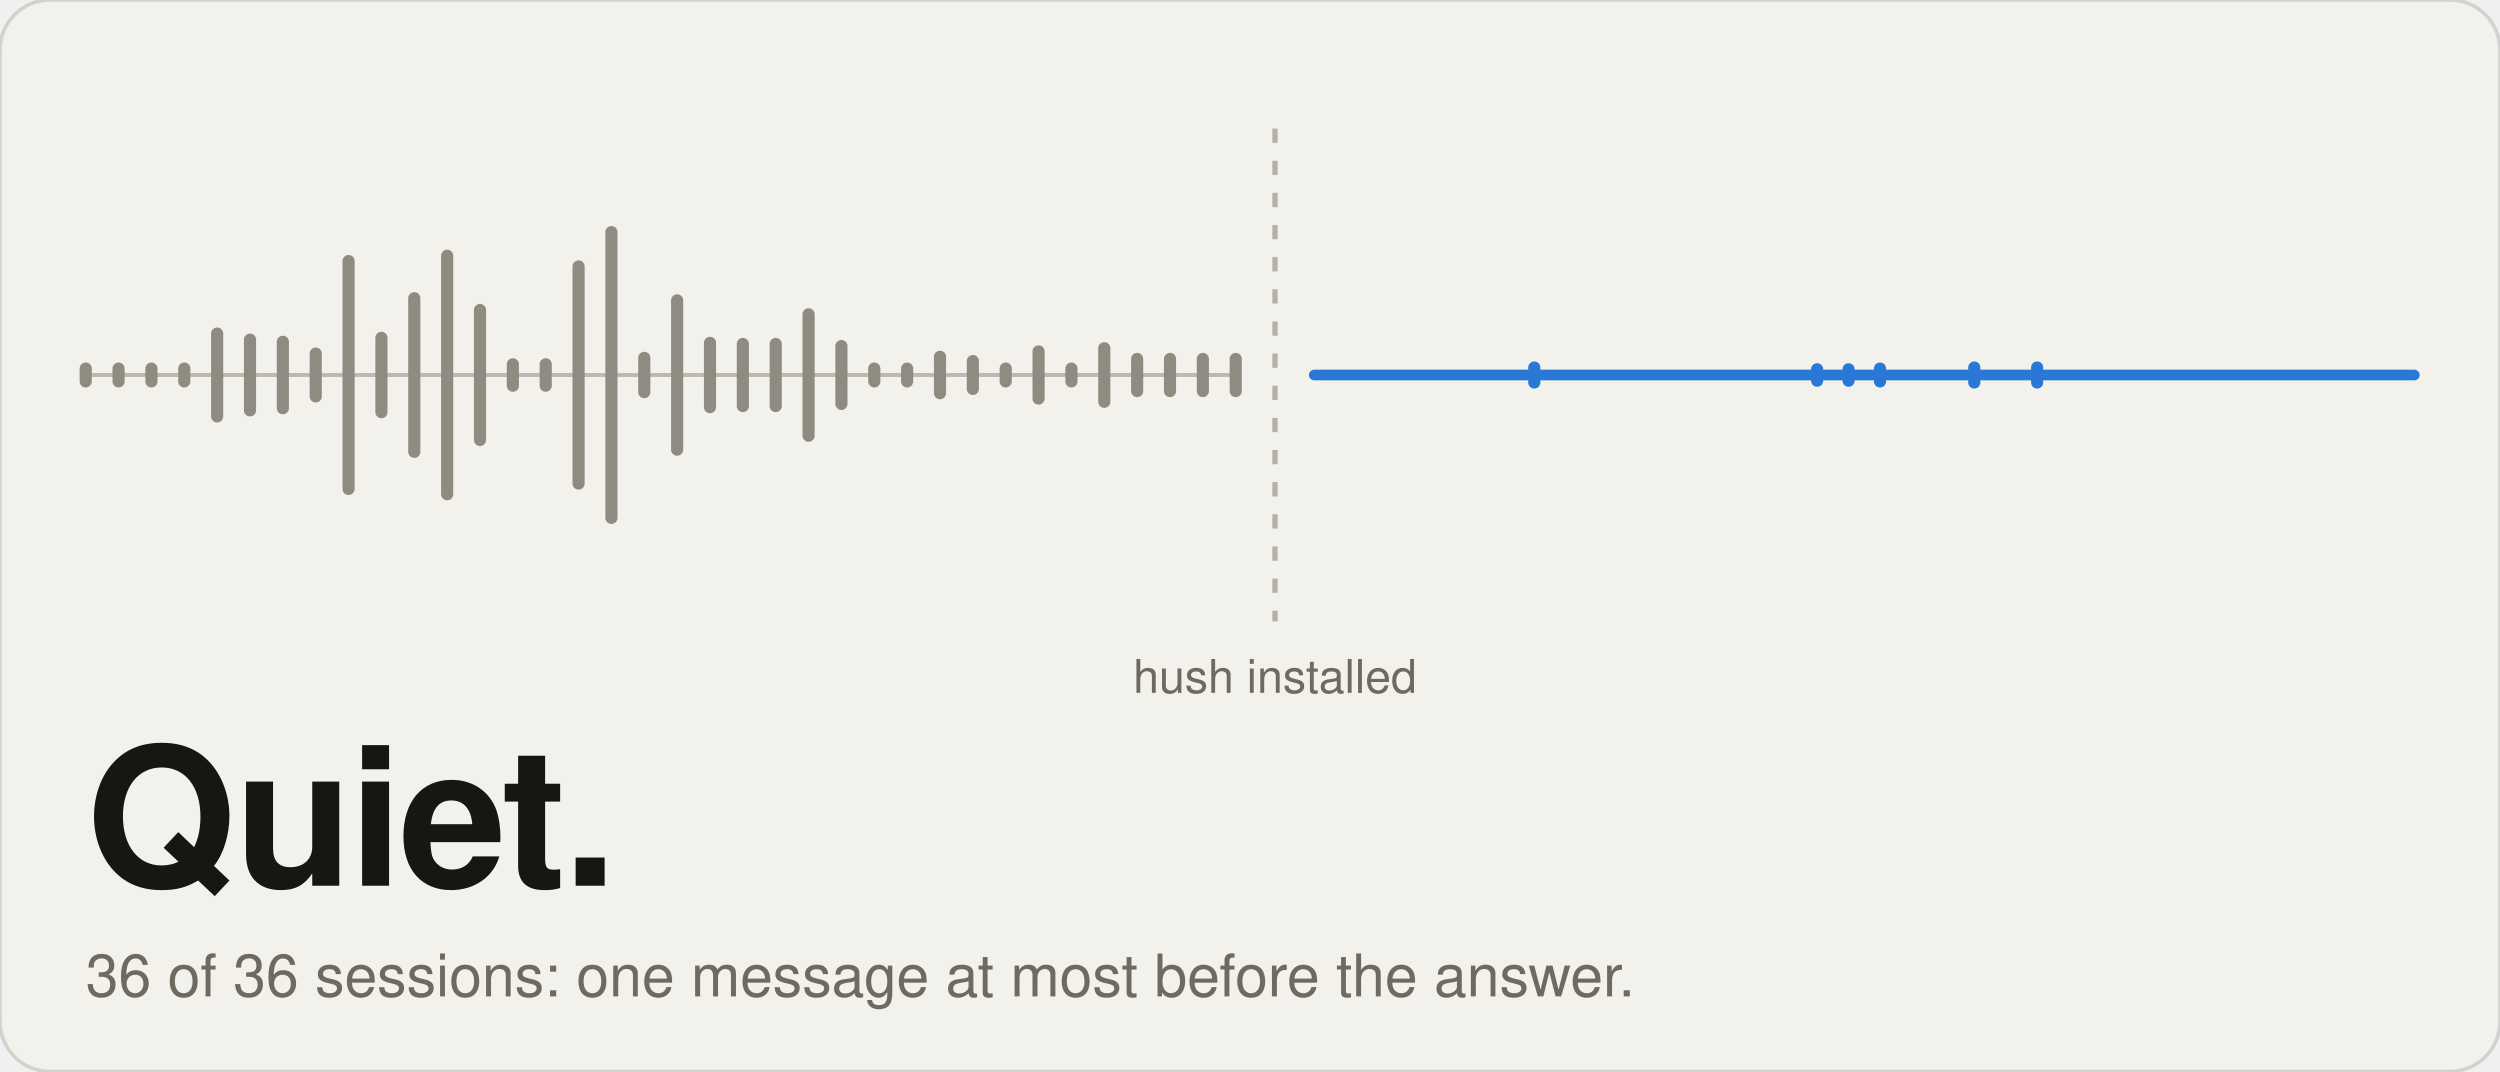
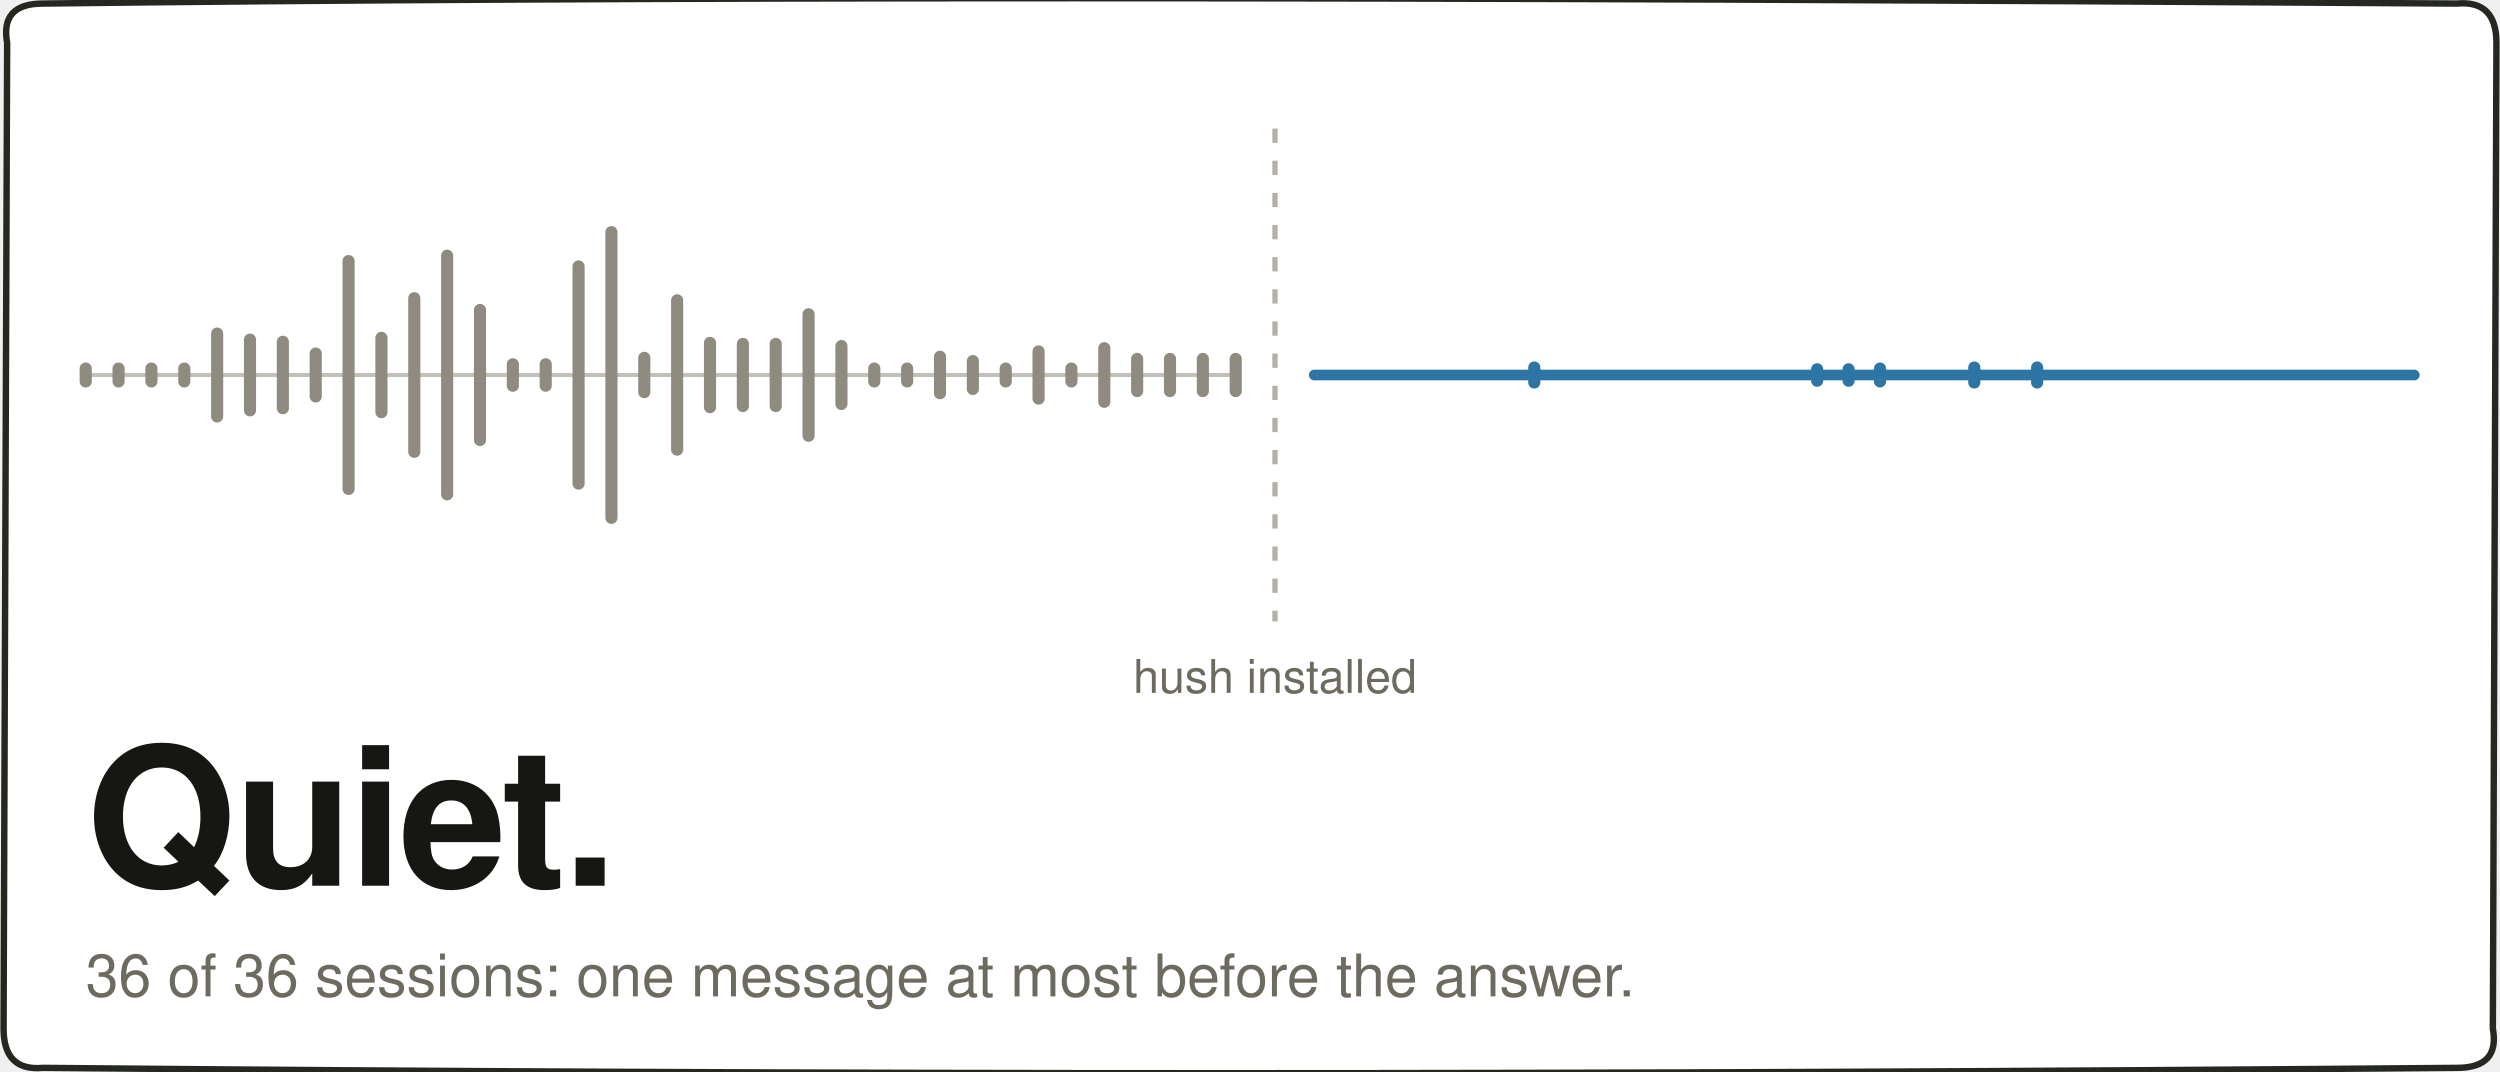
<svg xmlns="http://www.w3.org/2000/svg" viewBox="0 0 700 300" font-family="-apple-system,BlinkMacSystemFont,'Segoe UI',Helvetica,Arial,sans-serif" role="img" aria-label="A poster of the whole benchmark suite as one waveform, one spike per run — words of play-by-play before the answer. Left of the hush-installed divider, 36 sessions without the plugin spike to 134 words, and the loudest breaks in 7 separate times. Right of it, the same 36 sessions with hush run flat: every one of them speaks at most once, and nothing runs over 7 words. It reads: Quiet.">
-   <style>.bg{fill:#f2f1ec}.bg{stroke:rgba(20,20,19,.14)}.ink{fill:#161612}.mut{fill:#6d6a60}.wv{stroke:#8f8b80}.md{stroke:#8f8b80}.dv{stroke:#b5b1a4}.ac{stroke:#2a78d6}@media(prefers-color-scheme:dark){.bg{fill:#141413}.bg{stroke:#30363d}.ink{fill:#ffffff}.mut{fill:#b9b9b1}.wv{stroke:#5a5a55}.md{stroke:#5a5a55}.dv{stroke:#3a3a37}.ac{stroke:#4c9be8}}</style>
-   <rect class="bg" width="700" height="300" rx="14" />
+   <style>.bg{fill:#f2f1ec}.bg{stroke:rgba(20,20,19,.14)}.ink{fill:#161612}.mut{fill:#6d6a60}.wv{stroke:#8f8b80}.md{stroke:#8f8b80}.dv{stroke:#b5b1a4}.ac{stroke:#2c75a5}@media(prefers-color-scheme:dark){.bg{fill:#141413}.bg{stroke:#30363d}.ink{fill:#ffffff}.mut{fill:#b9b9b1}.wv{stroke:#5a5a55}.md{stroke:#5a5a55}.dv{stroke:#3a3a37}.ac{stroke:#79b6de}}.card,.bg{fill:#fff}.ink-frame{stroke:#252820;stroke-width:1.8;stroke-linecap:round;stroke-linejoin:round}text{font-kerning:normal;text-rendering:optimizeLegibility}@media(prefers-color-scheme:dark){.card,.bg{fill:#191c1b}.ink-frame{stroke:#eee9de}}</style>
+   <path class="bg ink-frame" d="M12 1 Q252 -2 688 1 Q699 0 699 12 L698 288 Q700 299 688 299 Q336 302 12 299 Q1 300 1 288 L2 12 Q0 1 12 1Z" />
  <line class="md" x1="24" x2="346" y1="105" y2="105" stroke-width="1.1" opacity=".55" />
  <line class="wv" x1="24.0" x2="24.0" y1="103.2" y2="106.8" stroke-width="3.4" stroke-linecap="round" />
  <line class="wv" x1="33.2" x2="33.2" y1="103.2" y2="106.8" stroke-width="3.4" stroke-linecap="round" />
  <line class="wv" x1="42.4" x2="42.4" y1="103.2" y2="106.8" stroke-width="3.4" stroke-linecap="round" />
  <line class="wv" x1="51.6" x2="51.6" y1="103.2" y2="106.8" stroke-width="3.4" stroke-linecap="round" />
  <line class="wv" x1="60.8" x2="60.8" y1="93.4" y2="116.6" stroke-width="3.4" stroke-linecap="round" />
  <line class="wv" x1="70.0" x2="70.0" y1="95.1" y2="114.9" stroke-width="3.4" stroke-linecap="round" />
  <line class="wv" x1="79.2" x2="79.2" y1="95.7" y2="114.3" stroke-width="3.4" stroke-linecap="round" />
  <line class="wv" x1="88.4" x2="88.4" y1="99.0" y2="111.0" stroke-width="3.4" stroke-linecap="round" />
  <line class="wv" x1="97.6" x2="97.6" y1="73.1" y2="136.9" stroke-width="3.4" stroke-linecap="round" />
  <line class="wv" x1="106.8" x2="106.8" y1="94.6" y2="115.4" stroke-width="3.4" stroke-linecap="round" />
  <line class="wv" x1="116.0" x2="116.0" y1="83.5" y2="126.5" stroke-width="3.4" stroke-linecap="round" />
  <line class="wv" x1="125.2" x2="125.2" y1="71.6" y2="138.4" stroke-width="3.4" stroke-linecap="round" />
  <line class="wv" x1="134.4" x2="134.4" y1="86.8" y2="123.2" stroke-width="3.4" stroke-linecap="round" />
  <line class="wv" x1="143.6" x2="143.6" y1="102.0" y2="108.0" stroke-width="3.4" stroke-linecap="round" />
  <line class="wv" x1="152.8" x2="152.8" y1="102.0" y2="108.0" stroke-width="3.4" stroke-linecap="round" />
  <line class="wv" x1="162.0" x2="162.0" y1="74.6" y2="135.4" stroke-width="3.4" stroke-linecap="round" />
  <line class="wv" x1="171.2" x2="171.2" y1="65.0" y2="145.0" stroke-width="3.4" stroke-linecap="round" />
  <line class="wv" x1="180.4" x2="180.4" y1="100.2" y2="109.8" stroke-width="3.4" stroke-linecap="round" />
  <line class="wv" x1="189.6" x2="189.6" y1="84.1" y2="125.9" stroke-width="3.4" stroke-linecap="round" />
  <line class="wv" x1="198.8" x2="198.8" y1="96.0" y2="114.0" stroke-width="3.4" stroke-linecap="round" />
  <line class="wv" x1="208.0" x2="208.0" y1="96.3" y2="113.7" stroke-width="3.4" stroke-linecap="round" />
  <line class="wv" x1="217.2" x2="217.2" y1="96.3" y2="113.7" stroke-width="3.4" stroke-linecap="round" />
  <line class="wv" x1="226.4" x2="226.4" y1="88.0" y2="122.0" stroke-width="3.4" stroke-linecap="round" />
  <line class="wv" x1="235.6" x2="235.6" y1="96.9" y2="113.1" stroke-width="3.4" stroke-linecap="round" />
  <line class="wv" x1="244.8" x2="244.8" y1="103.2" y2="106.8" stroke-width="3.4" stroke-linecap="round" />
  <line class="wv" x1="254.0" x2="254.0" y1="103.2" y2="106.8" stroke-width="3.4" stroke-linecap="round" />
  <line class="wv" x1="263.2" x2="263.2" y1="99.9" y2="110.1" stroke-width="3.4" stroke-linecap="round" />
  <line class="wv" x1="272.4" x2="272.4" y1="101.1" y2="108.9" stroke-width="3.4" stroke-linecap="round" />
  <line class="wv" x1="281.6" x2="281.6" y1="103.2" y2="106.8" stroke-width="3.4" stroke-linecap="round" />
  <line class="wv" x1="290.8" x2="290.8" y1="98.4" y2="111.6" stroke-width="3.4" stroke-linecap="round" />
  <line class="wv" x1="300.0" x2="300.0" y1="103.2" y2="106.8" stroke-width="3.4" stroke-linecap="round" />
  <line class="wv" x1="309.2" x2="309.2" y1="97.5" y2="112.5" stroke-width="3.4" stroke-linecap="round" />
  <line class="wv" x1="318.4" x2="318.4" y1="100.5" y2="109.5" stroke-width="3.4" stroke-linecap="round" />
  <line class="wv" x1="327.6" x2="327.6" y1="100.5" y2="109.5" stroke-width="3.4" stroke-linecap="round" />
  <line class="wv" x1="336.8" x2="336.8" y1="100.5" y2="109.5" stroke-width="3.4" stroke-linecap="round" />
  <line class="wv" x1="346.0" x2="346.0" y1="100.5" y2="109.5" stroke-width="3.4" stroke-linecap="round" />
  <line class="dv" x1="357" x2="357" y1="36" y2="174" stroke-width="1.5" stroke-dasharray="4 5" />
  <text class="mut" x="357" y="194" font-size="13" text-anchor="middle">hush installed</text>
  <line class="ac" x1="368" x2="676" y1="105" y2="105" stroke-width="3" stroke-linecap="round" />
  <line class="ac" x1="429.6" x2="429.6" y1="102.9" y2="107.1" stroke-width="3.4" stroke-linecap="round" />
  <line class="ac" x1="508.8" x2="508.8" y1="103.4" y2="106.6" stroke-width="3.4" stroke-linecap="round" />
  <line class="ac" x1="517.6" x2="517.6" y1="103.4" y2="106.6" stroke-width="3.4" stroke-linecap="round" />
  <line class="ac" x1="526.4" x2="526.4" y1="103.2" y2="106.8" stroke-width="3.4" stroke-linecap="round" />
  <line class="ac" x1="552.8" x2="552.8" y1="102.9" y2="107.1" stroke-width="3.4" stroke-linecap="round" />
  <line class="ac" x1="570.4" x2="570.4" y1="102.9" y2="107.1" stroke-width="3.4" stroke-linecap="round" />
  <text class="ink" x="24" y="248" font-size="54" font-weight="800" letter-spacing="-1">Quiet.</text>
  <text class="mut" x="24" y="279" font-size="16.5">36 of 36 sessions: one message at most before the answer.</text>
</svg>
